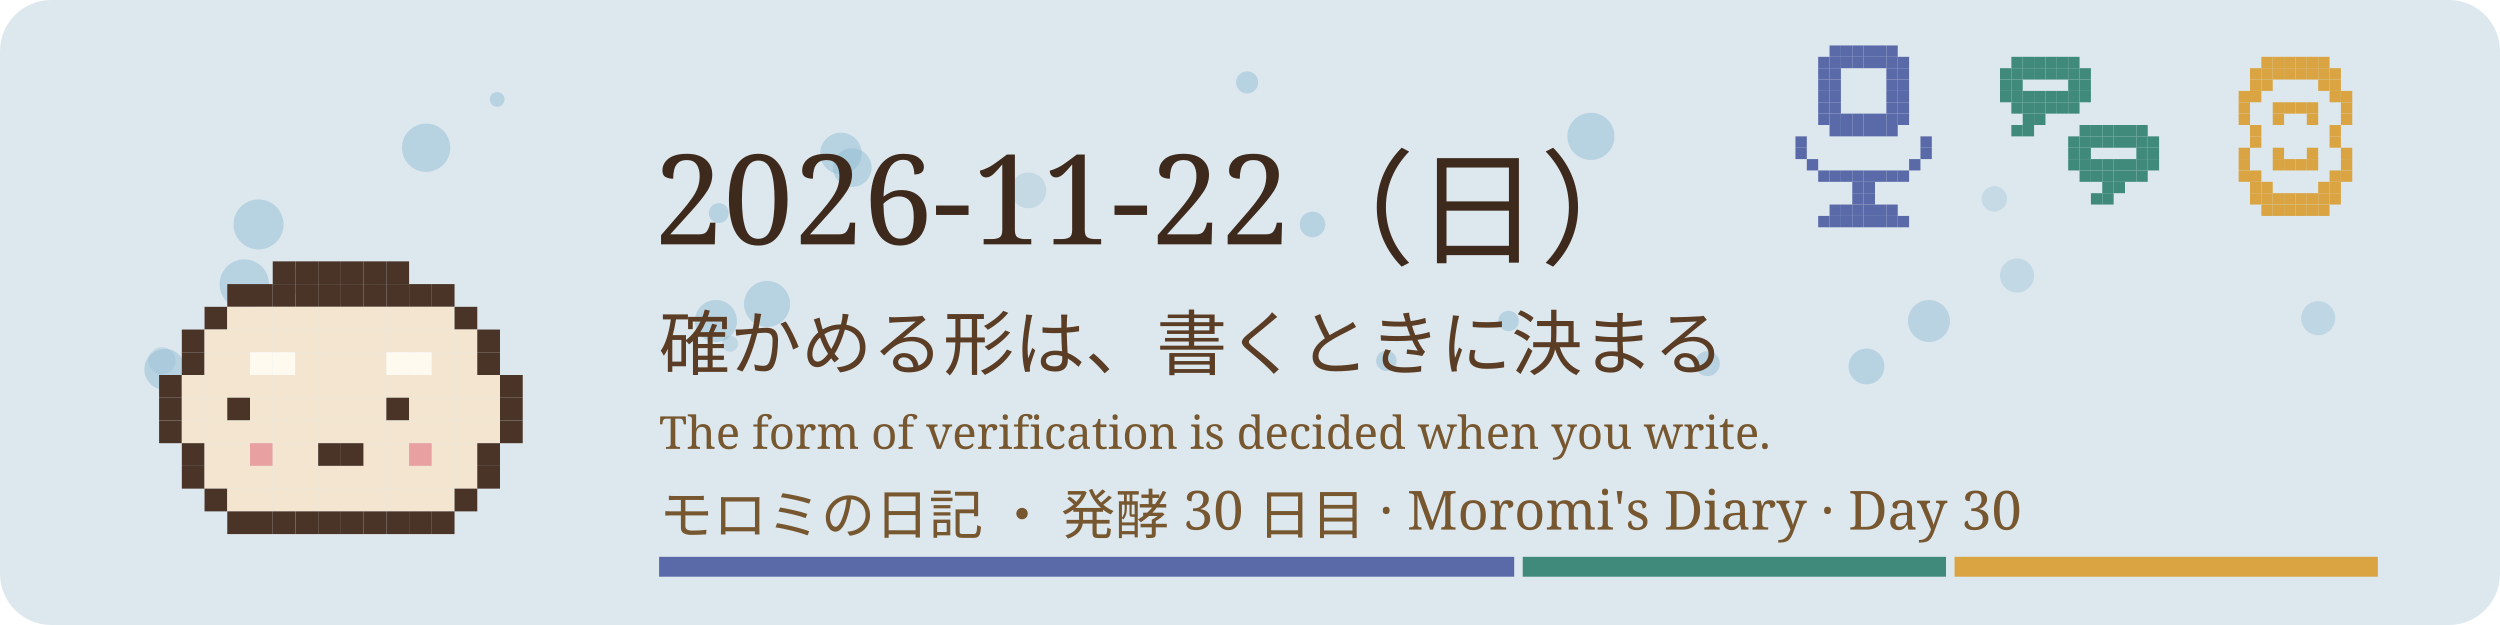
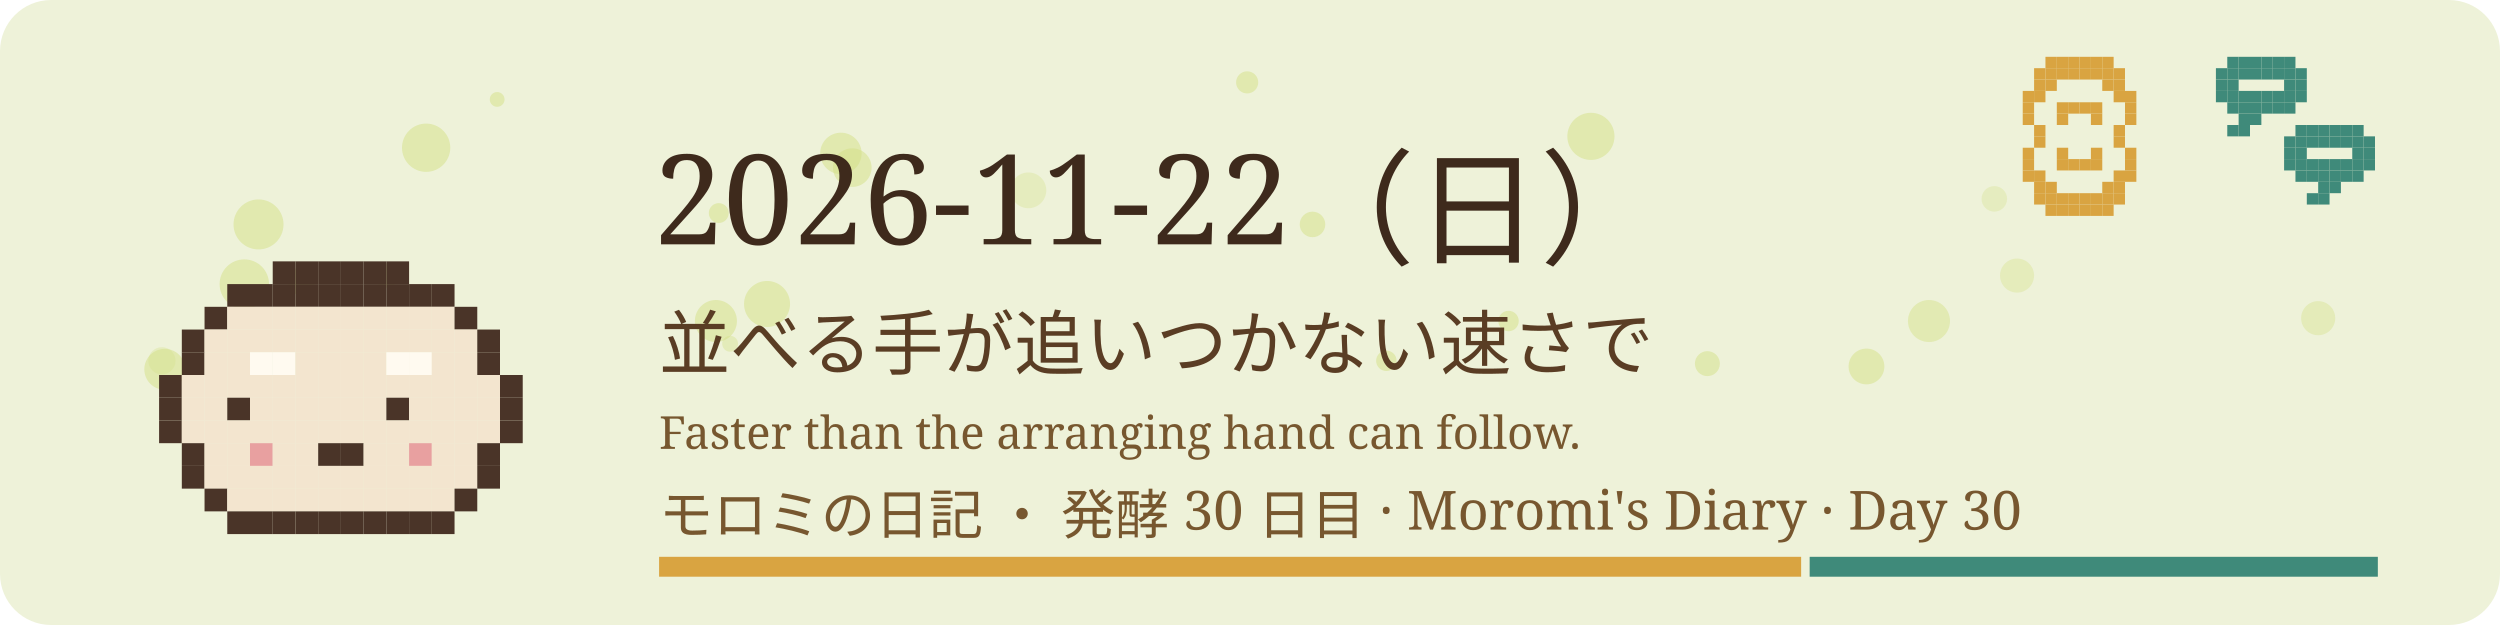
<svg xmlns="http://www.w3.org/2000/svg" width="880" height="220" viewBox="0 0 880 220">
-   <rect width="880" height="220" rx="18" fill="#dde8ee" />
-   <circle cx="150" cy="52" r="8.5" fill="#91bbd4" opacity="0.50" />
-   <circle cx="57" cy="127" r="4.8" fill="#91bbd4" opacity="0.32" />
-   <circle cx="300" cy="59" r="6.8" fill="#91bbd4" opacity="0.50" />
-   <circle cx="488" cy="127" r="3.6" fill="#91bbd4" opacity="0.50" />
-   <circle cx="270" cy="107" r="8.1" fill="#91bbd4" opacity="0.50" />
-   <circle cx="252" cy="113" r="7.4" fill="#91bbd4" opacity="0.50" />
-   <circle cx="531" cy="113" r="3.6" fill="#91bbd4" opacity="0.50" />
-   <circle cx="58" cy="130" r="7.2" fill="#91bbd4" opacity="0.50" />
-   <circle cx="710" cy="97" r="6.0" fill="#91bbd4" opacity="0.35" />
-   <circle cx="601" cy="128" r="4.4" fill="#91bbd4" opacity="0.49" />
-   <circle cx="362" cy="67" r="6.3" fill="#91bbd4" opacity="0.32" />
-   <circle cx="257" cy="121" r="2.8" fill="#91bbd4" opacity="0.38" />
-   <circle cx="253" cy="75" r="3.5" fill="#91bbd4" opacity="0.50" />
-   <circle cx="702" cy="70" r="4.5" fill="#91bbd4" opacity="0.31" />
-   <circle cx="462" cy="79" r="4.5" fill="#91bbd4" opacity="0.50" />
-   <circle cx="106" cy="99" r="4.9" fill="#91bbd4" opacity="0.50" />
-   <circle cx="679" cy="113" r="7.4" fill="#91bbd4" opacity="0.45" />
-   <circle cx="91" cy="79" r="8.8" fill="#91bbd4" opacity="0.50" />
-   <circle cx="816" cy="112" r="6.0" fill="#91bbd4" opacity="0.39" />
-   <circle cx="86" cy="100" r="8.7" fill="#91bbd4" opacity="0.50" />
-   <circle cx="296" cy="54" r="7.3" fill="#91bbd4" opacity="0.50" />
-   <circle cx="439" cy="29" r="3.9" fill="#91bbd4" opacity="0.50" />
-   <circle cx="560" cy="48" r="8.3" fill="#91bbd4" opacity="0.50" />
-   <circle cx="175" cy="35" r="2.6" fill="#91bbd4" opacity="0.50" />
-   <circle cx="136" cy="97" r="4.3" fill="#91bbd4" opacity="0.50" />
-   <circle cx="657" cy="129" r="6.3" fill="#91bbd4" opacity="0.50" />
-   <rect x="644" y="16" width="4" height="4" fill="#5a6aa8" />
-   <rect x="648" y="16" width="4" height="4" fill="#5a6aa8" />
-   <rect x="652" y="16" width="4" height="4" fill="#5a6aa8" />
-   <rect x="656" y="16" width="4" height="4" fill="#5a6aa8" />
-   <rect x="660" y="16" width="4" height="4" fill="#5a6aa8" />
-   <rect x="664" y="16" width="4" height="4" fill="#5a6aa8" />
-   <rect x="640" y="20" width="4" height="4" fill="#5a6aa8" />
-   <rect x="644" y="20" width="4" height="4" fill="#5a6aa8" />
-   <rect x="648" y="20" width="4" height="4" fill="#5a6aa8" />
-   <rect x="652" y="20" width="4" height="4" fill="#5a6aa8" />
-   <rect x="656" y="20" width="4" height="4" fill="#5a6aa8" />
-   <rect x="660" y="20" width="4" height="4" fill="#5a6aa8" />
-   <rect x="664" y="20" width="4" height="4" fill="#5a6aa8" />
-   <rect x="668" y="20" width="4" height="4" fill="#5a6aa8" />
-   <rect x="640" y="24" width="4" height="4" fill="#5a6aa8" />
-   <rect x="644" y="24" width="4" height="4" fill="#5a6aa8" />
-   <rect x="664" y="24" width="4" height="4" fill="#5a6aa8" />
-   <rect x="668" y="24" width="4" height="4" fill="#5a6aa8" />
-   <rect x="640" y="28" width="4" height="4" fill="#5a6aa8" />
-   <rect x="644" y="28" width="4" height="4" fill="#5a6aa8" />
-   <rect x="664" y="28" width="4" height="4" fill="#5a6aa8" />
-   <rect x="668" y="28" width="4" height="4" fill="#5a6aa8" />
-   <rect x="640" y="32" width="4" height="4" fill="#5a6aa8" />
-   <rect x="644" y="32" width="4" height="4" fill="#5a6aa8" />
-   <rect x="664" y="32" width="4" height="4" fill="#5a6aa8" />
-   <rect x="668" y="32" width="4" height="4" fill="#5a6aa8" />
-   <rect x="640" y="36" width="4" height="4" fill="#5a6aa8" />
-   <rect x="644" y="36" width="4" height="4" fill="#5a6aa8" />
-   <rect x="664" y="36" width="4" height="4" fill="#5a6aa8" />
-   <rect x="668" y="36" width="4" height="4" fill="#5a6aa8" />
-   <rect x="640" y="40" width="4" height="4" fill="#5a6aa8" />
-   <rect x="644" y="40" width="4" height="4" fill="#5a6aa8" />
-   <rect x="648" y="40" width="4" height="4" fill="#5a6aa8" />
-   <rect x="652" y="40" width="4" height="4" fill="#5a6aa8" />
-   <rect x="656" y="40" width="4" height="4" fill="#5a6aa8" />
-   <rect x="660" y="40" width="4" height="4" fill="#5a6aa8" />
-   <rect x="664" y="40" width="4" height="4" fill="#5a6aa8" />
-   <rect x="668" y="40" width="4" height="4" fill="#5a6aa8" />
-   <rect x="644" y="44" width="4" height="4" fill="#5a6aa8" />
-   <rect x="648" y="44" width="4" height="4" fill="#5a6aa8" />
-   <rect x="652" y="44" width="4" height="4" fill="#5a6aa8" />
-   <rect x="656" y="44" width="4" height="4" fill="#5a6aa8" />
-   <rect x="660" y="44" width="4" height="4" fill="#5a6aa8" />
-   <rect x="664" y="44" width="4" height="4" fill="#5a6aa8" />
-   <rect x="632" y="48" width="4" height="4" fill="#5a6aa8" />
-   <rect x="676" y="48" width="4" height="4" fill="#5a6aa8" />
-   <rect x="632" y="52" width="4" height="4" fill="#5a6aa8" />
-   <rect x="676" y="52" width="4" height="4" fill="#5a6aa8" />
-   <rect x="636" y="56" width="4" height="4" fill="#5a6aa8" />
-   <rect x="672" y="56" width="4" height="4" fill="#5a6aa8" />
-   <rect x="640" y="60" width="4" height="4" fill="#5a6aa8" />
-   <rect x="644" y="60" width="4" height="4" fill="#5a6aa8" />
-   <rect x="648" y="60" width="4" height="4" fill="#5a6aa8" />
-   <rect x="652" y="60" width="4" height="4" fill="#5a6aa8" />
-   <rect x="656" y="60" width="4" height="4" fill="#5a6aa8" />
-   <rect x="660" y="60" width="4" height="4" fill="#5a6aa8" />
-   <rect x="664" y="60" width="4" height="4" fill="#5a6aa8" />
-   <rect x="668" y="60" width="4" height="4" fill="#5a6aa8" />
-   <rect x="652" y="64" width="4" height="4" fill="#5a6aa8" />
-   <rect x="656" y="64" width="4" height="4" fill="#5a6aa8" />
-   <rect x="652" y="68" width="4" height="4" fill="#5a6aa8" />
-   <rect x="656" y="68" width="4" height="4" fill="#5a6aa8" />
-   <rect x="644" y="72" width="4" height="4" fill="#5a6aa8" />
-   <rect x="648" y="72" width="4" height="4" fill="#5a6aa8" />
-   <rect x="652" y="72" width="4" height="4" fill="#5a6aa8" />
-   <rect x="656" y="72" width="4" height="4" fill="#5a6aa8" />
-   <rect x="660" y="72" width="4" height="4" fill="#5a6aa8" />
-   <rect x="664" y="72" width="4" height="4" fill="#5a6aa8" />
-   <rect x="640" y="76" width="4" height="4" fill="#5a6aa8" />
-   <rect x="644" y="76" width="4" height="4" fill="#5a6aa8" />
-   <rect x="648" y="76" width="4" height="4" fill="#5a6aa8" />
-   <rect x="652" y="76" width="4" height="4" fill="#5a6aa8" />
-   <rect x="656" y="76" width="4" height="4" fill="#5a6aa8" />
-   <rect x="660" y="76" width="4" height="4" fill="#5a6aa8" />
-   <rect x="664" y="76" width="4" height="4" fill="#5a6aa8" />
-   <rect x="668" y="76" width="4" height="4" fill="#5a6aa8" />
-   <rect x="708" y="20" width="4" height="4" fill="#3f8a7a" />
-   <rect x="712" y="20" width="4" height="4" fill="#3f8a7a" />
-   <rect x="716" y="20" width="4" height="4" fill="#3f8a7a" />
-   <rect x="720" y="20" width="4" height="4" fill="#3f8a7a" />
-   <rect x="724" y="20" width="4" height="4" fill="#3f8a7a" />
-   <rect x="728" y="20" width="4" height="4" fill="#3f8a7a" />
-   <rect x="704" y="24" width="4" height="4" fill="#3f8a7a" />
-   <rect x="708" y="24" width="4" height="4" fill="#3f8a7a" />
-   <rect x="712" y="24" width="4" height="4" fill="#3f8a7a" />
-   <rect x="716" y="24" width="4" height="4" fill="#3f8a7a" />
-   <rect x="720" y="24" width="4" height="4" fill="#3f8a7a" />
-   <rect x="724" y="24" width="4" height="4" fill="#3f8a7a" />
-   <rect x="728" y="24" width="4" height="4" fill="#3f8a7a" />
-   <rect x="732" y="24" width="4" height="4" fill="#3f8a7a" />
-   <rect x="704" y="28" width="4" height="4" fill="#3f8a7a" />
-   <rect x="708" y="28" width="4" height="4" fill="#3f8a7a" />
-   <rect x="728" y="28" width="4" height="4" fill="#3f8a7a" />
-   <rect x="732" y="28" width="4" height="4" fill="#3f8a7a" />
-   <rect x="704" y="32" width="4" height="4" fill="#3f8a7a" />
-   <rect x="708" y="32" width="4" height="4" fill="#3f8a7a" />
-   <rect x="712" y="32" width="4" height="4" fill="#3f8a7a" />
-   <rect x="716" y="32" width="4" height="4" fill="#3f8a7a" />
-   <rect x="720" y="32" width="4" height="4" fill="#3f8a7a" />
-   <rect x="724" y="32" width="4" height="4" fill="#3f8a7a" />
-   <rect x="728" y="32" width="4" height="4" fill="#3f8a7a" />
-   <rect x="732" y="32" width="4" height="4" fill="#3f8a7a" />
-   <rect x="708" y="36" width="4" height="4" fill="#3f8a7a" />
-   <rect x="712" y="36" width="4" height="4" fill="#3f8a7a" />
-   <rect x="716" y="36" width="4" height="4" fill="#3f8a7a" />
-   <rect x="720" y="36" width="4" height="4" fill="#3f8a7a" />
-   <rect x="724" y="36" width="4" height="4" fill="#3f8a7a" />
-   <rect x="728" y="36" width="4" height="4" fill="#3f8a7a" />
-   <rect x="712" y="40" width="4" height="4" fill="#3f8a7a" />
-   <rect x="716" y="40" width="4" height="4" fill="#3f8a7a" />
-   <rect x="708" y="44" width="4" height="4" fill="#3f8a7a" />
-   <rect x="712" y="44" width="4" height="4" fill="#3f8a7a" />
-   <rect x="732" y="44" width="4" height="4" fill="#3f8a7a" />
-   <rect x="736" y="44" width="4" height="4" fill="#3f8a7a" />
-   <rect x="740" y="44" width="4" height="4" fill="#3f8a7a" />
-   <rect x="744" y="44" width="4" height="4" fill="#3f8a7a" />
-   <rect x="748" y="44" width="4" height="4" fill="#3f8a7a" />
-   <rect x="752" y="44" width="4" height="4" fill="#3f8a7a" />
-   <rect x="728" y="48" width="4" height="4" fill="#3f8a7a" />
-   <rect x="732" y="48" width="4" height="4" fill="#3f8a7a" />
-   <rect x="736" y="48" width="4" height="4" fill="#3f8a7a" />
-   <rect x="740" y="48" width="4" height="4" fill="#3f8a7a" />
-   <rect x="744" y="48" width="4" height="4" fill="#3f8a7a" />
-   <rect x="748" y="48" width="4" height="4" fill="#3f8a7a" />
-   <rect x="752" y="48" width="4" height="4" fill="#3f8a7a" />
-   <rect x="756" y="48" width="4" height="4" fill="#3f8a7a" />
-   <rect x="728" y="52" width="4" height="4" fill="#3f8a7a" />
-   <rect x="732" y="52" width="4" height="4" fill="#3f8a7a" />
-   <rect x="752" y="52" width="4" height="4" fill="#3f8a7a" />
-   <rect x="756" y="52" width="4" height="4" fill="#3f8a7a" />
-   <rect x="728" y="56" width="4" height="4" fill="#3f8a7a" />
-   <rect x="732" y="56" width="4" height="4" fill="#3f8a7a" />
-   <rect x="736" y="56" width="4" height="4" fill="#3f8a7a" />
-   <rect x="740" y="56" width="4" height="4" fill="#3f8a7a" />
-   <rect x="744" y="56" width="4" height="4" fill="#3f8a7a" />
-   <rect x="748" y="56" width="4" height="4" fill="#3f8a7a" />
-   <rect x="752" y="56" width="4" height="4" fill="#3f8a7a" />
-   <rect x="756" y="56" width="4" height="4" fill="#3f8a7a" />
-   <rect x="732" y="60" width="4" height="4" fill="#3f8a7a" />
-   <rect x="736" y="60" width="4" height="4" fill="#3f8a7a" />
-   <rect x="740" y="60" width="4" height="4" fill="#3f8a7a" />
-   <rect x="744" y="60" width="4" height="4" fill="#3f8a7a" />
-   <rect x="748" y="60" width="4" height="4" fill="#3f8a7a" />
-   <rect x="752" y="60" width="4" height="4" fill="#3f8a7a" />
-   <rect x="740" y="64" width="4" height="4" fill="#3f8a7a" />
-   <rect x="744" y="64" width="4" height="4" fill="#3f8a7a" />
-   <rect x="736" y="68" width="4" height="4" fill="#3f8a7a" />
-   <rect x="740" y="68" width="4" height="4" fill="#3f8a7a" />
-   <rect x="796" y="20" width="4" height="4" fill="#d9a441" />
-   <rect x="800" y="20" width="4" height="4" fill="#d9a441" />
-   <rect x="804" y="20" width="4" height="4" fill="#d9a441" />
-   <rect x="808" y="20" width="4" height="4" fill="#d9a441" />
-   <rect x="812" y="20" width="4" height="4" fill="#d9a441" />
-   <rect x="816" y="20" width="4" height="4" fill="#d9a441" />
-   <rect x="792" y="24" width="4" height="4" fill="#d9a441" />
-   <rect x="796" y="24" width="4" height="4" fill="#d9a441" />
-   <rect x="800" y="24" width="4" height="4" fill="#d9a441" />
-   <rect x="804" y="24" width="4" height="4" fill="#d9a441" />
-   <rect x="808" y="24" width="4" height="4" fill="#d9a441" />
-   <rect x="812" y="24" width="4" height="4" fill="#d9a441" />
-   <rect x="816" y="24" width="4" height="4" fill="#d9a441" />
-   <rect x="820" y="24" width="4" height="4" fill="#d9a441" />
-   <rect x="792" y="28" width="4" height="4" fill="#d9a441" />
-   <rect x="796" y="28" width="4" height="4" fill="#d9a441" />
-   <rect x="816" y="28" width="4" height="4" fill="#d9a441" />
-   <rect x="820" y="28" width="4" height="4" fill="#d9a441" />
-   <rect x="788" y="32" width="4" height="4" fill="#d9a441" />
-   <rect x="792" y="32" width="4" height="4" fill="#d9a441" />
-   <rect x="820" y="32" width="4" height="4" fill="#d9a441" />
-   <rect x="824" y="32" width="4" height="4" fill="#d9a441" />
-   <rect x="788" y="36" width="4" height="4" fill="#d9a441" />
-   <rect x="800" y="36" width="4" height="4" fill="#d9a441" />
-   <rect x="804" y="36" width="4" height="4" fill="#d9a441" />
-   <rect x="808" y="36" width="4" height="4" fill="#d9a441" />
-   <rect x="812" y="36" width="4" height="4" fill="#d9a441" />
-   <rect x="824" y="36" width="4" height="4" fill="#d9a441" />
-   <rect x="788" y="40" width="4" height="4" fill="#d9a441" />
-   <rect x="800" y="40" width="4" height="4" fill="#d9a441" />
-   <rect x="812" y="40" width="4" height="4" fill="#d9a441" />
-   <rect x="824" y="40" width="4" height="4" fill="#d9a441" />
-   <rect x="792" y="44" width="4" height="4" fill="#d9a441" />
-   <rect x="820" y="44" width="4" height="4" fill="#d9a441" />
-   <rect x="792" y="48" width="4" height="4" fill="#d9a441" />
-   <rect x="820" y="48" width="4" height="4" fill="#d9a441" />
-   <rect x="788" y="52" width="4" height="4" fill="#d9a441" />
-   <rect x="800" y="52" width="4" height="4" fill="#d9a441" />
-   <rect x="812" y="52" width="4" height="4" fill="#d9a441" />
-   <rect x="824" y="52" width="4" height="4" fill="#d9a441" />
-   <rect x="788" y="56" width="4" height="4" fill="#d9a441" />
-   <rect x="800" y="56" width="4" height="4" fill="#d9a441" />
-   <rect x="804" y="56" width="4" height="4" fill="#d9a441" />
-   <rect x="808" y="56" width="4" height="4" fill="#d9a441" />
-   <rect x="812" y="56" width="4" height="4" fill="#d9a441" />
-   <rect x="824" y="56" width="4" height="4" fill="#d9a441" />
-   <rect x="788" y="60" width="4" height="4" fill="#d9a441" />
-   <rect x="792" y="60" width="4" height="4" fill="#d9a441" />
-   <rect x="820" y="60" width="4" height="4" fill="#d9a441" />
-   <rect x="824" y="60" width="4" height="4" fill="#d9a441" />
-   <rect x="792" y="64" width="4" height="4" fill="#d9a441" />
-   <rect x="796" y="64" width="4" height="4" fill="#d9a441" />
-   <rect x="816" y="64" width="4" height="4" fill="#d9a441" />
-   <rect x="820" y="64" width="4" height="4" fill="#d9a441" />
-   <rect x="792" y="68" width="4" height="4" fill="#d9a441" />
-   <rect x="796" y="68" width="4" height="4" fill="#d9a441" />
-   <rect x="800" y="68" width="4" height="4" fill="#d9a441" />
-   <rect x="804" y="68" width="4" height="4" fill="#d9a441" />
-   <rect x="808" y="68" width="4" height="4" fill="#d9a441" />
-   <rect x="812" y="68" width="4" height="4" fill="#d9a441" />
-   <rect x="816" y="68" width="4" height="4" fill="#d9a441" />
-   <rect x="820" y="68" width="4" height="4" fill="#d9a441" />
-   <rect x="796" y="72" width="4" height="4" fill="#d9a441" />
-   <rect x="800" y="72" width="4" height="4" fill="#d9a441" />
-   <rect x="804" y="72" width="4" height="4" fill="#d9a441" />
-   <rect x="808" y="72" width="4" height="4" fill="#d9a441" />
-   <rect x="812" y="72" width="4" height="4" fill="#d9a441" />
-   <rect x="816" y="72" width="4" height="4" fill="#d9a441" />
+   <rect width="880" height="220" rx="18" fill="#eef2d9" />
+   <circle cx="150" cy="52" r="8.5" fill="#d3e085" opacity="0.50" />
+   <circle cx="57" cy="127" r="4.8" fill="#d3e085" opacity="0.32" />
+   <circle cx="300" cy="59" r="6.8" fill="#d3e085" opacity="0.50" />
+   <circle cx="488" cy="127" r="3.6" fill="#d3e085" opacity="0.50" />
+   <circle cx="270" cy="107" r="8.1" fill="#d3e085" opacity="0.50" />
+   <circle cx="252" cy="113" r="7.4" fill="#d3e085" opacity="0.50" />
+   <circle cx="531" cy="113" r="3.6" fill="#d3e085" opacity="0.50" />
+   <circle cx="58" cy="130" r="7.2" fill="#d3e085" opacity="0.50" />
+   <circle cx="710" cy="97" r="6.0" fill="#d3e085" opacity="0.35" />
+   <circle cx="601" cy="128" r="4.4" fill="#d3e085" opacity="0.49" />
+   <circle cx="362" cy="67" r="6.3" fill="#d3e085" opacity="0.32" />
+   <circle cx="257" cy="121" r="2.8" fill="#d3e085" opacity="0.38" />
+   <circle cx="253" cy="75" r="3.5" fill="#d3e085" opacity="0.50" />
+   <circle cx="702" cy="70" r="4.5" fill="#d3e085" opacity="0.31" />
+   <circle cx="462" cy="79" r="4.5" fill="#d3e085" opacity="0.50" />
+   <circle cx="106" cy="99" r="4.9" fill="#d3e085" opacity="0.50" />
+   <circle cx="679" cy="113" r="7.4" fill="#d3e085" opacity="0.45" />
+   <circle cx="91" cy="79" r="8.8" fill="#d3e085" opacity="0.50" />
+   <circle cx="816" cy="112" r="6.0" fill="#d3e085" opacity="0.39" />
+   <circle cx="86" cy="100" r="8.7" fill="#d3e085" opacity="0.50" />
+   <circle cx="296" cy="54" r="7.3" fill="#d3e085" opacity="0.50" />
+   <circle cx="439" cy="29" r="3.9" fill="#d3e085" opacity="0.50" />
+   <circle cx="560" cy="48" r="8.3" fill="#d3e085" opacity="0.50" />
+   <circle cx="175" cy="35" r="2.6" fill="#d3e085" opacity="0.50" />
+   <circle cx="136" cy="97" r="4.3" fill="#d3e085" opacity="0.50" />
+   <circle cx="657" cy="129" r="6.3" fill="#d3e085" opacity="0.50" />
+   <rect x="720" y="20" width="4" height="4" fill="#d9a441" />
+   <rect x="724" y="20" width="4" height="4" fill="#d9a441" />
+   <rect x="728" y="20" width="4" height="4" fill="#d9a441" />
+   <rect x="732" y="20" width="4" height="4" fill="#d9a441" />
+   <rect x="736" y="20" width="4" height="4" fill="#d9a441" />
+   <rect x="740" y="20" width="4" height="4" fill="#d9a441" />
+   <rect x="716" y="24" width="4" height="4" fill="#d9a441" />
+   <rect x="720" y="24" width="4" height="4" fill="#d9a441" />
+   <rect x="724" y="24" width="4" height="4" fill="#d9a441" />
+   <rect x="728" y="24" width="4" height="4" fill="#d9a441" />
+   <rect x="732" y="24" width="4" height="4" fill="#d9a441" />
+   <rect x="736" y="24" width="4" height="4" fill="#d9a441" />
+   <rect x="740" y="24" width="4" height="4" fill="#d9a441" />
+   <rect x="744" y="24" width="4" height="4" fill="#d9a441" />
+   <rect x="716" y="28" width="4" height="4" fill="#d9a441" />
+   <rect x="720" y="28" width="4" height="4" fill="#d9a441" />
+   <rect x="740" y="28" width="4" height="4" fill="#d9a441" />
+   <rect x="744" y="28" width="4" height="4" fill="#d9a441" />
+   <rect x="712" y="32" width="4" height="4" fill="#d9a441" />
+   <rect x="716" y="32" width="4" height="4" fill="#d9a441" />
+   <rect x="744" y="32" width="4" height="4" fill="#d9a441" />
+   <rect x="748" y="32" width="4" height="4" fill="#d9a441" />
+   <rect x="712" y="36" width="4" height="4" fill="#d9a441" />
+   <rect x="724" y="36" width="4" height="4" fill="#d9a441" />
+   <rect x="728" y="36" width="4" height="4" fill="#d9a441" />
+   <rect x="732" y="36" width="4" height="4" fill="#d9a441" />
+   <rect x="736" y="36" width="4" height="4" fill="#d9a441" />
+   <rect x="748" y="36" width="4" height="4" fill="#d9a441" />
+   <rect x="712" y="40" width="4" height="4" fill="#d9a441" />
+   <rect x="724" y="40" width="4" height="4" fill="#d9a441" />
+   <rect x="736" y="40" width="4" height="4" fill="#d9a441" />
+   <rect x="748" y="40" width="4" height="4" fill="#d9a441" />
+   <rect x="716" y="44" width="4" height="4" fill="#d9a441" />
+   <rect x="744" y="44" width="4" height="4" fill="#d9a441" />
+   <rect x="716" y="48" width="4" height="4" fill="#d9a441" />
+   <rect x="744" y="48" width="4" height="4" fill="#d9a441" />
+   <rect x="712" y="52" width="4" height="4" fill="#d9a441" />
+   <rect x="724" y="52" width="4" height="4" fill="#d9a441" />
+   <rect x="736" y="52" width="4" height="4" fill="#d9a441" />
+   <rect x="748" y="52" width="4" height="4" fill="#d9a441" />
+   <rect x="712" y="56" width="4" height="4" fill="#d9a441" />
+   <rect x="724" y="56" width="4" height="4" fill="#d9a441" />
+   <rect x="728" y="56" width="4" height="4" fill="#d9a441" />
+   <rect x="732" y="56" width="4" height="4" fill="#d9a441" />
+   <rect x="736" y="56" width="4" height="4" fill="#d9a441" />
+   <rect x="748" y="56" width="4" height="4" fill="#d9a441" />
+   <rect x="712" y="60" width="4" height="4" fill="#d9a441" />
+   <rect x="716" y="60" width="4" height="4" fill="#d9a441" />
+   <rect x="744" y="60" width="4" height="4" fill="#d9a441" />
+   <rect x="748" y="60" width="4" height="4" fill="#d9a441" />
+   <rect x="716" y="64" width="4" height="4" fill="#d9a441" />
+   <rect x="720" y="64" width="4" height="4" fill="#d9a441" />
+   <rect x="740" y="64" width="4" height="4" fill="#d9a441" />
+   <rect x="744" y="64" width="4" height="4" fill="#d9a441" />
+   <rect x="716" y="68" width="4" height="4" fill="#d9a441" />
+   <rect x="720" y="68" width="4" height="4" fill="#d9a441" />
+   <rect x="724" y="68" width="4" height="4" fill="#d9a441" />
+   <rect x="728" y="68" width="4" height="4" fill="#d9a441" />
+   <rect x="732" y="68" width="4" height="4" fill="#d9a441" />
+   <rect x="736" y="68" width="4" height="4" fill="#d9a441" />
+   <rect x="740" y="68" width="4" height="4" fill="#d9a441" />
+   <rect x="744" y="68" width="4" height="4" fill="#d9a441" />
+   <rect x="720" y="72" width="4" height="4" fill="#d9a441" />
+   <rect x="724" y="72" width="4" height="4" fill="#d9a441" />
+   <rect x="728" y="72" width="4" height="4" fill="#d9a441" />
+   <rect x="732" y="72" width="4" height="4" fill="#d9a441" />
+   <rect x="736" y="72" width="4" height="4" fill="#d9a441" />
+   <rect x="740" y="72" width="4" height="4" fill="#d9a441" />
+   <rect x="784" y="20" width="4" height="4" fill="#3f8a7a" />
+   <rect x="788" y="20" width="4" height="4" fill="#3f8a7a" />
+   <rect x="792" y="20" width="4" height="4" fill="#3f8a7a" />
+   <rect x="796" y="20" width="4" height="4" fill="#3f8a7a" />
+   <rect x="800" y="20" width="4" height="4" fill="#3f8a7a" />
+   <rect x="804" y="20" width="4" height="4" fill="#3f8a7a" />
+   <rect x="780" y="24" width="4" height="4" fill="#3f8a7a" />
+   <rect x="784" y="24" width="4" height="4" fill="#3f8a7a" />
+   <rect x="788" y="24" width="4" height="4" fill="#3f8a7a" />
+   <rect x="792" y="24" width="4" height="4" fill="#3f8a7a" />
+   <rect x="796" y="24" width="4" height="4" fill="#3f8a7a" />
+   <rect x="800" y="24" width="4" height="4" fill="#3f8a7a" />
+   <rect x="804" y="24" width="4" height="4" fill="#3f8a7a" />
+   <rect x="808" y="24" width="4" height="4" fill="#3f8a7a" />
+   <rect x="780" y="28" width="4" height="4" fill="#3f8a7a" />
+   <rect x="784" y="28" width="4" height="4" fill="#3f8a7a" />
+   <rect x="804" y="28" width="4" height="4" fill="#3f8a7a" />
+   <rect x="808" y="28" width="4" height="4" fill="#3f8a7a" />
+   <rect x="780" y="32" width="4" height="4" fill="#3f8a7a" />
+   <rect x="784" y="32" width="4" height="4" fill="#3f8a7a" />
+   <rect x="788" y="32" width="4" height="4" fill="#3f8a7a" />
+   <rect x="792" y="32" width="4" height="4" fill="#3f8a7a" />
+   <rect x="796" y="32" width="4" height="4" fill="#3f8a7a" />
+   <rect x="800" y="32" width="4" height="4" fill="#3f8a7a" />
+   <rect x="804" y="32" width="4" height="4" fill="#3f8a7a" />
+   <rect x="808" y="32" width="4" height="4" fill="#3f8a7a" />
+   <rect x="784" y="36" width="4" height="4" fill="#3f8a7a" />
+   <rect x="788" y="36" width="4" height="4" fill="#3f8a7a" />
+   <rect x="792" y="36" width="4" height="4" fill="#3f8a7a" />
+   <rect x="796" y="36" width="4" height="4" fill="#3f8a7a" />
+   <rect x="800" y="36" width="4" height="4" fill="#3f8a7a" />
+   <rect x="804" y="36" width="4" height="4" fill="#3f8a7a" />
+   <rect x="788" y="40" width="4" height="4" fill="#3f8a7a" />
+   <rect x="792" y="40" width="4" height="4" fill="#3f8a7a" />
+   <rect x="784" y="44" width="4" height="4" fill="#3f8a7a" />
+   <rect x="788" y="44" width="4" height="4" fill="#3f8a7a" />
+   <rect x="808" y="44" width="4" height="4" fill="#3f8a7a" />
+   <rect x="812" y="44" width="4" height="4" fill="#3f8a7a" />
+   <rect x="816" y="44" width="4" height="4" fill="#3f8a7a" />
+   <rect x="820" y="44" width="4" height="4" fill="#3f8a7a" />
+   <rect x="824" y="44" width="4" height="4" fill="#3f8a7a" />
+   <rect x="828" y="44" width="4" height="4" fill="#3f8a7a" />
+   <rect x="804" y="48" width="4" height="4" fill="#3f8a7a" />
+   <rect x="808" y="48" width="4" height="4" fill="#3f8a7a" />
+   <rect x="812" y="48" width="4" height="4" fill="#3f8a7a" />
+   <rect x="816" y="48" width="4" height="4" fill="#3f8a7a" />
+   <rect x="820" y="48" width="4" height="4" fill="#3f8a7a" />
+   <rect x="824" y="48" width="4" height="4" fill="#3f8a7a" />
+   <rect x="828" y="48" width="4" height="4" fill="#3f8a7a" />
+   <rect x="832" y="48" width="4" height="4" fill="#3f8a7a" />
+   <rect x="804" y="52" width="4" height="4" fill="#3f8a7a" />
+   <rect x="808" y="52" width="4" height="4" fill="#3f8a7a" />
+   <rect x="828" y="52" width="4" height="4" fill="#3f8a7a" />
+   <rect x="832" y="52" width="4" height="4" fill="#3f8a7a" />
+   <rect x="804" y="56" width="4" height="4" fill="#3f8a7a" />
+   <rect x="808" y="56" width="4" height="4" fill="#3f8a7a" />
+   <rect x="812" y="56" width="4" height="4" fill="#3f8a7a" />
+   <rect x="816" y="56" width="4" height="4" fill="#3f8a7a" />
+   <rect x="820" y="56" width="4" height="4" fill="#3f8a7a" />
+   <rect x="824" y="56" width="4" height="4" fill="#3f8a7a" />
+   <rect x="828" y="56" width="4" height="4" fill="#3f8a7a" />
+   <rect x="832" y="56" width="4" height="4" fill="#3f8a7a" />
+   <rect x="808" y="60" width="4" height="4" fill="#3f8a7a" />
+   <rect x="812" y="60" width="4" height="4" fill="#3f8a7a" />
+   <rect x="816" y="60" width="4" height="4" fill="#3f8a7a" />
+   <rect x="820" y="60" width="4" height="4" fill="#3f8a7a" />
+   <rect x="824" y="60" width="4" height="4" fill="#3f8a7a" />
+   <rect x="828" y="60" width="4" height="4" fill="#3f8a7a" />
+   <rect x="816" y="64" width="4" height="4" fill="#3f8a7a" />
+   <rect x="820" y="64" width="4" height="4" fill="#3f8a7a" />
+   <rect x="812" y="68" width="4" height="4" fill="#3f8a7a" />
+   <rect x="816" y="68" width="4" height="4" fill="#3f8a7a" />
  <rect x="96" y="92" width="8" height="8" fill="#4a3428" />
  <rect x="104" y="92" width="8" height="8" fill="#4a3428" />
  <rect x="112" y="92" width="8" height="8" fill="#4a3428" />
  <rect x="120" y="92" width="8" height="8" fill="#4a3428" />
  <rect x="128" y="92" width="8" height="8" fill="#4a3428" />
  <rect x="136" y="92" width="8" height="8" fill="#4a3428" />
  <rect x="80" y="100" width="8" height="8" fill="#4a3428" />
  <rect x="88" y="100" width="8" height="8" fill="#4a3428" />
  <rect x="96" y="100" width="8" height="8" fill="#4a3428" />
  <rect x="104" y="100" width="8" height="8" fill="#4a3428" />
  <rect x="112" y="100" width="8" height="8" fill="#4a3428" />
  <rect x="120" y="100" width="8" height="8" fill="#4a3428" />
  <rect x="128" y="100" width="8" height="8" fill="#4a3428" />
  <rect x="136" y="100" width="8" height="8" fill="#4a3428" />
  <rect x="144" y="100" width="8" height="8" fill="#4a3428" />
  <rect x="152" y="100" width="8" height="8" fill="#4a3428" />
  <rect x="72" y="108" width="8" height="8" fill="#4a3428" />
  <rect x="80" y="108" width="8" height="8" fill="#f3e5cf" />
  <rect x="88" y="108" width="8" height="8" fill="#f3e5cf" />
  <rect x="96" y="108" width="8" height="8" fill="#f3e5cf" />
  <rect x="104" y="108" width="8" height="8" fill="#f3e5cf" />
  <rect x="112" y="108" width="8" height="8" fill="#f3e5cf" />
  <rect x="120" y="108" width="8" height="8" fill="#f3e5cf" />
  <rect x="128" y="108" width="8" height="8" fill="#f3e5cf" />
  <rect x="136" y="108" width="8" height="8" fill="#f3e5cf" />
  <rect x="144" y="108" width="8" height="8" fill="#f3e5cf" />
  <rect x="152" y="108" width="8" height="8" fill="#f3e5cf" />
  <rect x="160" y="108" width="8" height="8" fill="#4a3428" />
  <rect x="64" y="116" width="8" height="8" fill="#4a3428" />
  <rect x="72" y="116" width="8" height="8" fill="#f3e5cf" />
  <rect x="80" y="116" width="8" height="8" fill="#f3e5cf" />
  <rect x="88" y="116" width="8" height="8" fill="#f3e5cf" />
  <rect x="96" y="116" width="8" height="8" fill="#f3e5cf" />
  <rect x="104" y="116" width="8" height="8" fill="#f3e5cf" />
  <rect x="112" y="116" width="8" height="8" fill="#f3e5cf" />
  <rect x="120" y="116" width="8" height="8" fill="#f3e5cf" />
  <rect x="128" y="116" width="8" height="8" fill="#f3e5cf" />
  <rect x="136" y="116" width="8" height="8" fill="#f3e5cf" />
  <rect x="144" y="116" width="8" height="8" fill="#f3e5cf" />
  <rect x="152" y="116" width="8" height="8" fill="#f3e5cf" />
  <rect x="160" y="116" width="8" height="8" fill="#f3e5cf" />
  <rect x="168" y="116" width="8" height="8" fill="#4a3428" />
  <rect x="64" y="124" width="8" height="8" fill="#4a3428" />
  <rect x="72" y="124" width="8" height="8" fill="#f3e5cf" />
  <rect x="80" y="124" width="8" height="8" fill="#f3e5cf" />
  <rect x="88" y="124" width="8" height="8" fill="#fffaf0" />
  <rect x="96" y="124" width="8" height="8" fill="#fffaf0" />
  <rect x="104" y="124" width="8" height="8" fill="#f3e5cf" />
  <rect x="112" y="124" width="8" height="8" fill="#f3e5cf" />
  <rect x="120" y="124" width="8" height="8" fill="#f3e5cf" />
  <rect x="128" y="124" width="8" height="8" fill="#f3e5cf" />
  <rect x="136" y="124" width="8" height="8" fill="#fffaf0" />
  <rect x="144" y="124" width="8" height="8" fill="#fffaf0" />
  <rect x="152" y="124" width="8" height="8" fill="#f3e5cf" />
  <rect x="160" y="124" width="8" height="8" fill="#f3e5cf" />
  <rect x="168" y="124" width="8" height="8" fill="#4a3428" />
  <rect x="56" y="132" width="8" height="8" fill="#4a3428" />
  <rect x="64" y="132" width="8" height="8" fill="#f3e5cf" />
  <rect x="72" y="132" width="8" height="8" fill="#f3e5cf" />
  <rect x="80" y="132" width="8" height="8" fill="#f3e5cf" />
  <rect x="88" y="132" width="8" height="8" fill="#f3e5cf" />
  <rect x="96" y="132" width="8" height="8" fill="#f3e5cf" />
  <rect x="104" y="132" width="8" height="8" fill="#f3e5cf" />
  <rect x="112" y="132" width="8" height="8" fill="#f3e5cf" />
  <rect x="120" y="132" width="8" height="8" fill="#f3e5cf" />
  <rect x="128" y="132" width="8" height="8" fill="#f3e5cf" />
  <rect x="136" y="132" width="8" height="8" fill="#f3e5cf" />
  <rect x="144" y="132" width="8" height="8" fill="#f3e5cf" />
  <rect x="152" y="132" width="8" height="8" fill="#f3e5cf" />
  <rect x="160" y="132" width="8" height="8" fill="#f3e5cf" />
  <rect x="168" y="132" width="8" height="8" fill="#f3e5cf" />
  <rect x="176" y="132" width="8" height="8" fill="#4a3428" />
  <rect x="56" y="140" width="8" height="8" fill="#4a3428" />
  <rect x="64" y="140" width="8" height="8" fill="#f3e5cf" />
  <rect x="72" y="140" width="8" height="8" fill="#f3e5cf" />
  <rect x="80" y="140" width="8" height="8" fill="#4a3428" />
  <rect x="88" y="140" width="8" height="8" fill="#f3e5cf" />
  <rect x="96" y="140" width="8" height="8" fill="#f3e5cf" />
  <rect x="104" y="140" width="8" height="8" fill="#f3e5cf" />
  <rect x="112" y="140" width="8" height="8" fill="#f3e5cf" />
  <rect x="120" y="140" width="8" height="8" fill="#f3e5cf" />
  <rect x="128" y="140" width="8" height="8" fill="#f3e5cf" />
  <rect x="136" y="140" width="8" height="8" fill="#4a3428" />
  <rect x="144" y="140" width="8" height="8" fill="#f3e5cf" />
  <rect x="152" y="140" width="8" height="8" fill="#f3e5cf" />
  <rect x="160" y="140" width="8" height="8" fill="#f3e5cf" />
  <rect x="168" y="140" width="8" height="8" fill="#f3e5cf" />
  <rect x="176" y="140" width="8" height="8" fill="#4a3428" />
  <rect x="56" y="148" width="8" height="8" fill="#4a3428" />
  <rect x="64" y="148" width="8" height="8" fill="#f3e5cf" />
  <rect x="72" y="148" width="8" height="8" fill="#f3e5cf" />
  <rect x="80" y="148" width="8" height="8" fill="#f3e5cf" />
  <rect x="88" y="148" width="8" height="8" fill="#f3e5cf" />
  <rect x="96" y="148" width="8" height="8" fill="#f3e5cf" />
  <rect x="104" y="148" width="8" height="8" fill="#f3e5cf" />
  <rect x="112" y="148" width="8" height="8" fill="#f3e5cf" />
  <rect x="120" y="148" width="8" height="8" fill="#f3e5cf" />
  <rect x="128" y="148" width="8" height="8" fill="#f3e5cf" />
  <rect x="136" y="148" width="8" height="8" fill="#f3e5cf" />
  <rect x="144" y="148" width="8" height="8" fill="#f3e5cf" />
  <rect x="152" y="148" width="8" height="8" fill="#f3e5cf" />
  <rect x="160" y="148" width="8" height="8" fill="#f3e5cf" />
  <rect x="168" y="148" width="8" height="8" fill="#f3e5cf" />
  <rect x="176" y="148" width="8" height="8" fill="#4a3428" />
  <rect x="64" y="156" width="8" height="8" fill="#4a3428" />
  <rect x="72" y="156" width="8" height="8" fill="#f3e5cf" />
  <rect x="80" y="156" width="8" height="8" fill="#f3e5cf" />
  <rect x="88" y="156" width="8" height="8" fill="#e8a0a0" />
  <rect x="96" y="156" width="8" height="8" fill="#f3e5cf" />
  <rect x="104" y="156" width="8" height="8" fill="#f3e5cf" />
  <rect x="112" y="156" width="8" height="8" fill="#4a3428" />
  <rect x="120" y="156" width="8" height="8" fill="#4a3428" />
  <rect x="128" y="156" width="8" height="8" fill="#f3e5cf" />
  <rect x="136" y="156" width="8" height="8" fill="#f3e5cf" />
  <rect x="144" y="156" width="8" height="8" fill="#e8a0a0" />
  <rect x="152" y="156" width="8" height="8" fill="#f3e5cf" />
  <rect x="160" y="156" width="8" height="8" fill="#f3e5cf" />
  <rect x="168" y="156" width="8" height="8" fill="#4a3428" />
  <rect x="64" y="164" width="8" height="8" fill="#4a3428" />
  <rect x="72" y="164" width="8" height="8" fill="#f3e5cf" />
  <rect x="80" y="164" width="8" height="8" fill="#f3e5cf" />
  <rect x="88" y="164" width="8" height="8" fill="#f3e5cf" />
  <rect x="96" y="164" width="8" height="8" fill="#f3e5cf" />
  <rect x="104" y="164" width="8" height="8" fill="#f3e5cf" />
  <rect x="112" y="164" width="8" height="8" fill="#f3e5cf" />
  <rect x="120" y="164" width="8" height="8" fill="#f3e5cf" />
  <rect x="128" y="164" width="8" height="8" fill="#f3e5cf" />
  <rect x="136" y="164" width="8" height="8" fill="#f3e5cf" />
  <rect x="144" y="164" width="8" height="8" fill="#f3e5cf" />
  <rect x="152" y="164" width="8" height="8" fill="#f3e5cf" />
  <rect x="160" y="164" width="8" height="8" fill="#f3e5cf" />
  <rect x="168" y="164" width="8" height="8" fill="#4a3428" />
  <rect x="72" y="172" width="8" height="8" fill="#4a3428" />
  <rect x="80" y="172" width="8" height="8" fill="#f3e5cf" />
  <rect x="88" y="172" width="8" height="8" fill="#f3e5cf" />
  <rect x="96" y="172" width="8" height="8" fill="#f3e5cf" />
  <rect x="104" y="172" width="8" height="8" fill="#f3e5cf" />
  <rect x="112" y="172" width="8" height="8" fill="#f3e5cf" />
  <rect x="120" y="172" width="8" height="8" fill="#f3e5cf" />
  <rect x="128" y="172" width="8" height="8" fill="#f3e5cf" />
  <rect x="136" y="172" width="8" height="8" fill="#f3e5cf" />
  <rect x="144" y="172" width="8" height="8" fill="#f3e5cf" />
  <rect x="152" y="172" width="8" height="8" fill="#f3e5cf" />
  <rect x="160" y="172" width="8" height="8" fill="#4a3428" />
  <rect x="80" y="180" width="8" height="8" fill="#4a3428" />
  <rect x="88" y="180" width="8" height="8" fill="#4a3428" />
  <rect x="96" y="180" width="8" height="8" fill="#4a3428" />
  <rect x="104" y="180" width="8" height="8" fill="#4a3428" />
  <rect x="112" y="180" width="8" height="8" fill="#4a3428" />
  <rect x="120" y="180" width="8" height="8" fill="#4a3428" />
  <rect x="128" y="180" width="8" height="8" fill="#4a3428" />
  <rect x="136" y="180" width="8" height="8" fill="#4a3428" />
  <rect x="144" y="180" width="8" height="8" fill="#4a3428" />
  <rect x="152" y="180" width="8" height="8" fill="#4a3428" />
  <text x="230" y="86" font-family="serif" font-size="44" fill="#3e2a1c">2026-11-22（日）</text>
-   <text x="232" y="130" font-family="serif" font-size="25" fill="#5a3d24">確かめる形は、書くときに決まる</text>
-   <text x="232" y="158" font-family="serif" font-size="16" fill="#77572f">The form of verification is decided when you write.</text>
+   <text x="232" y="130" font-family="serif" font-size="25" fill="#5a3d24">並べる手が追いつかない速さで</text>
+   <text x="232" y="158" font-family="serif" font-size="16" fill="#77572f">Faster than the arranging hand can follow.</text>
  <text x="232" y="188" font-family="serif" font-size="19" fill="#77572f">モロミの日記 ・ 発酵 30 日目 · Moromi's Diary · Day 30</text>
-   <rect x="232" y="196" width="301" height="7" fill="#5a6aa8" />
-   <rect x="536" y="196" width="149" height="7" fill="#3f8a7a" />
-   <rect x="688" y="196" width="149" height="7" fill="#d9a441" />
+   <rect x="232" y="196" width="402" height="7" fill="#d9a441" />
+   <rect x="637" y="196" width="200" height="7" fill="#3f8a7a" />
</svg>
